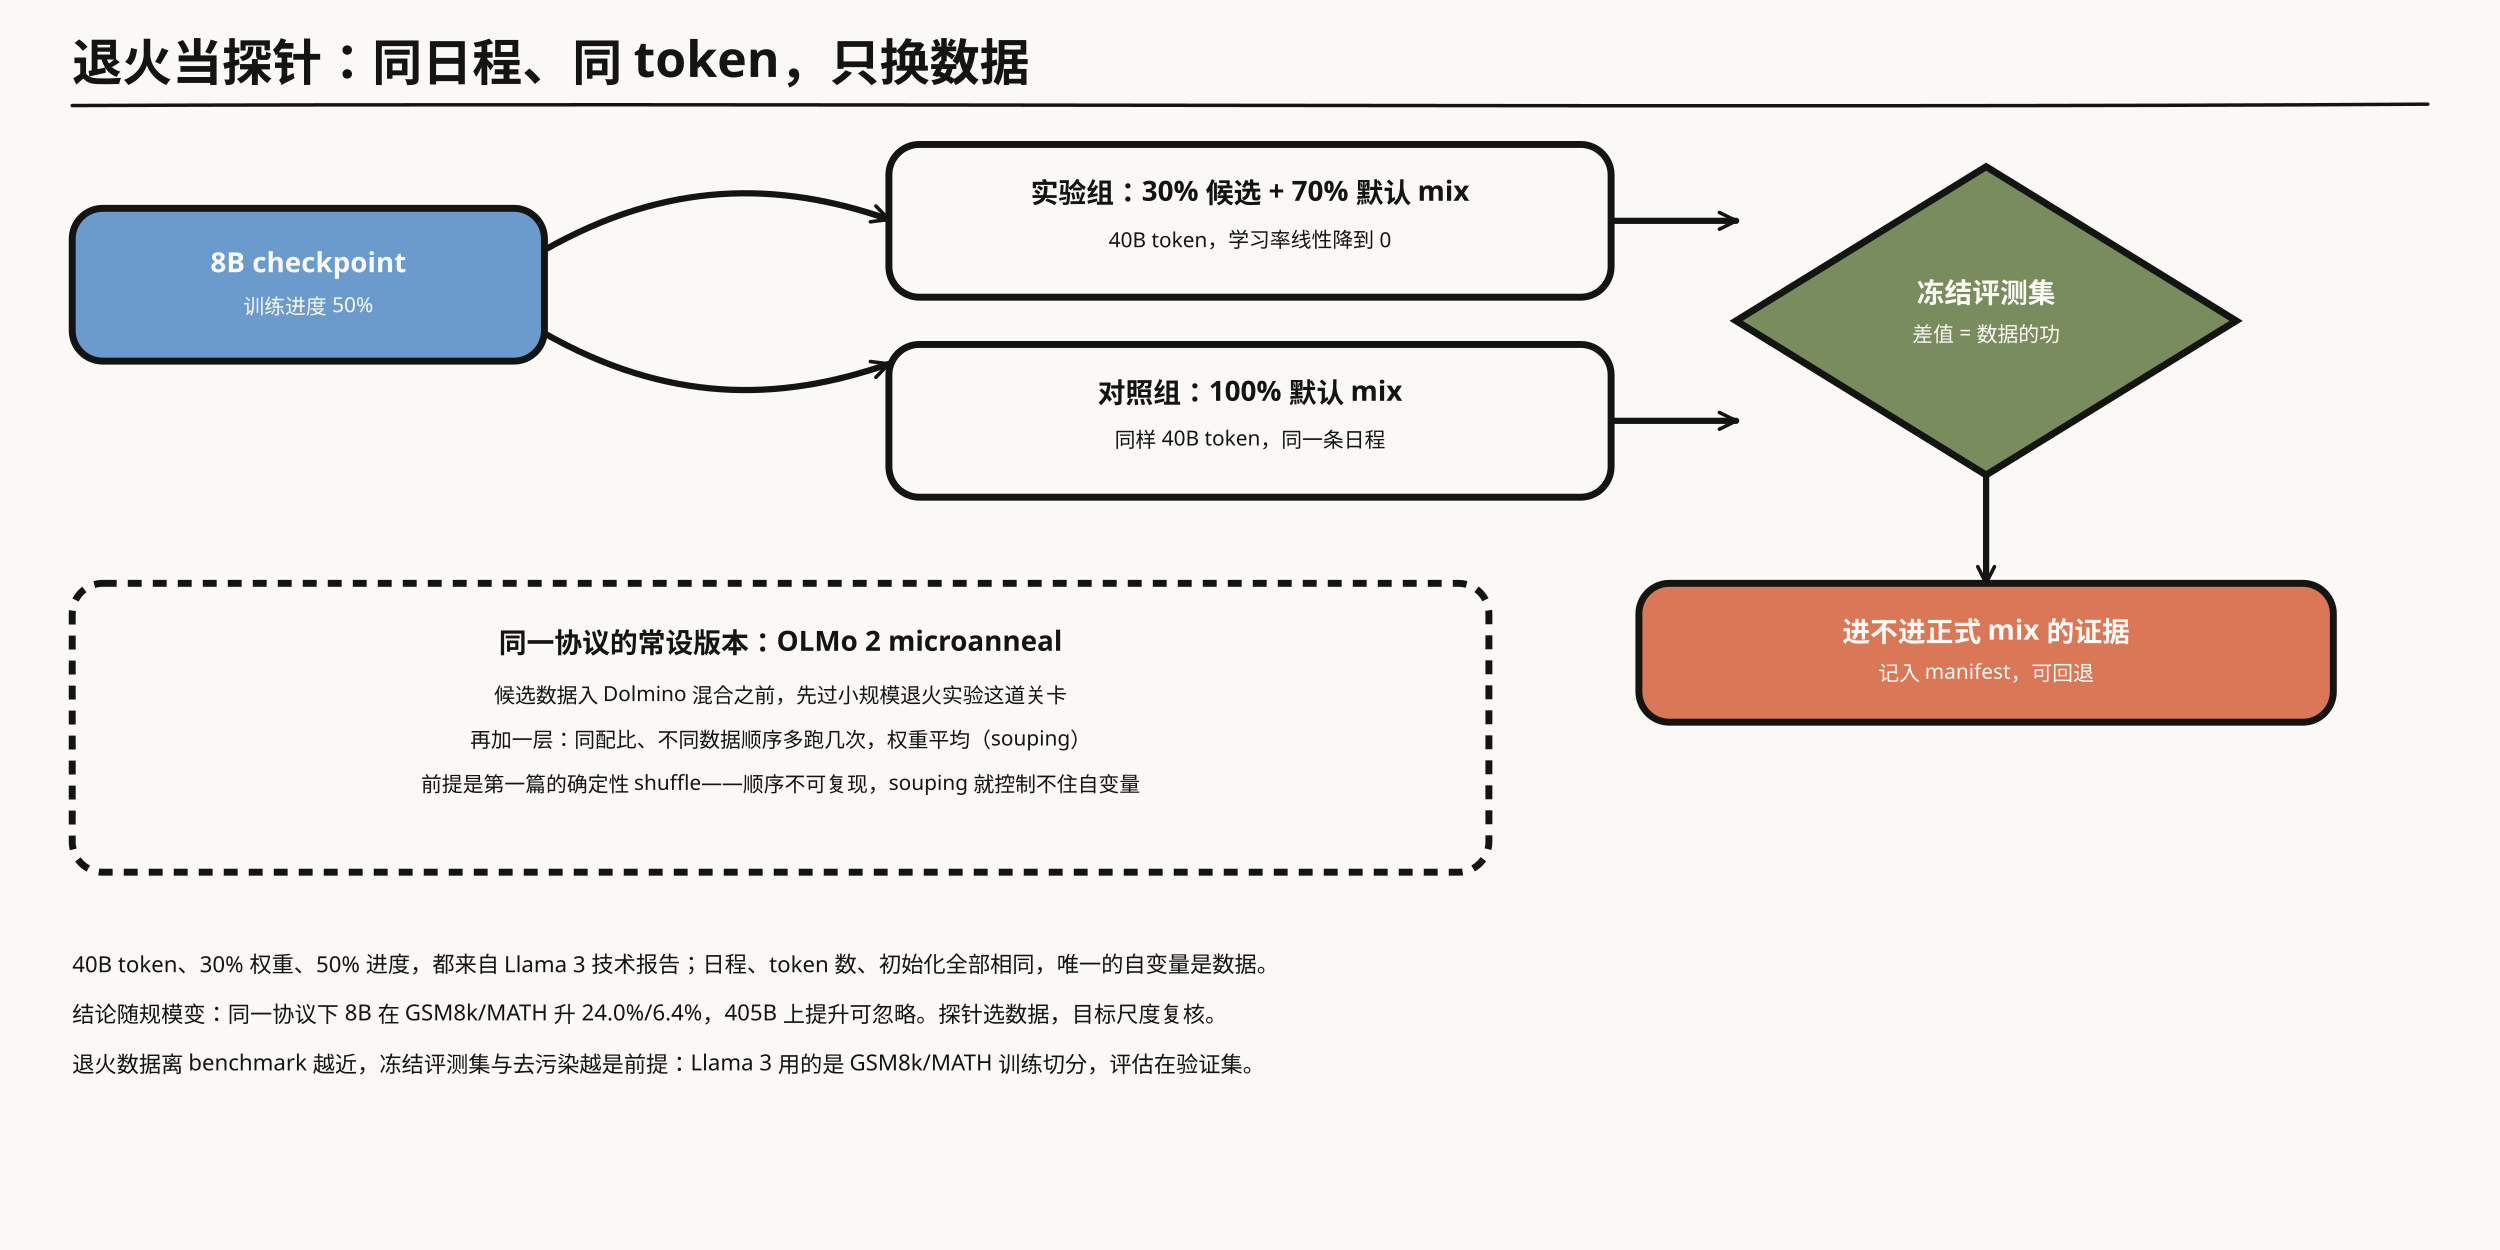
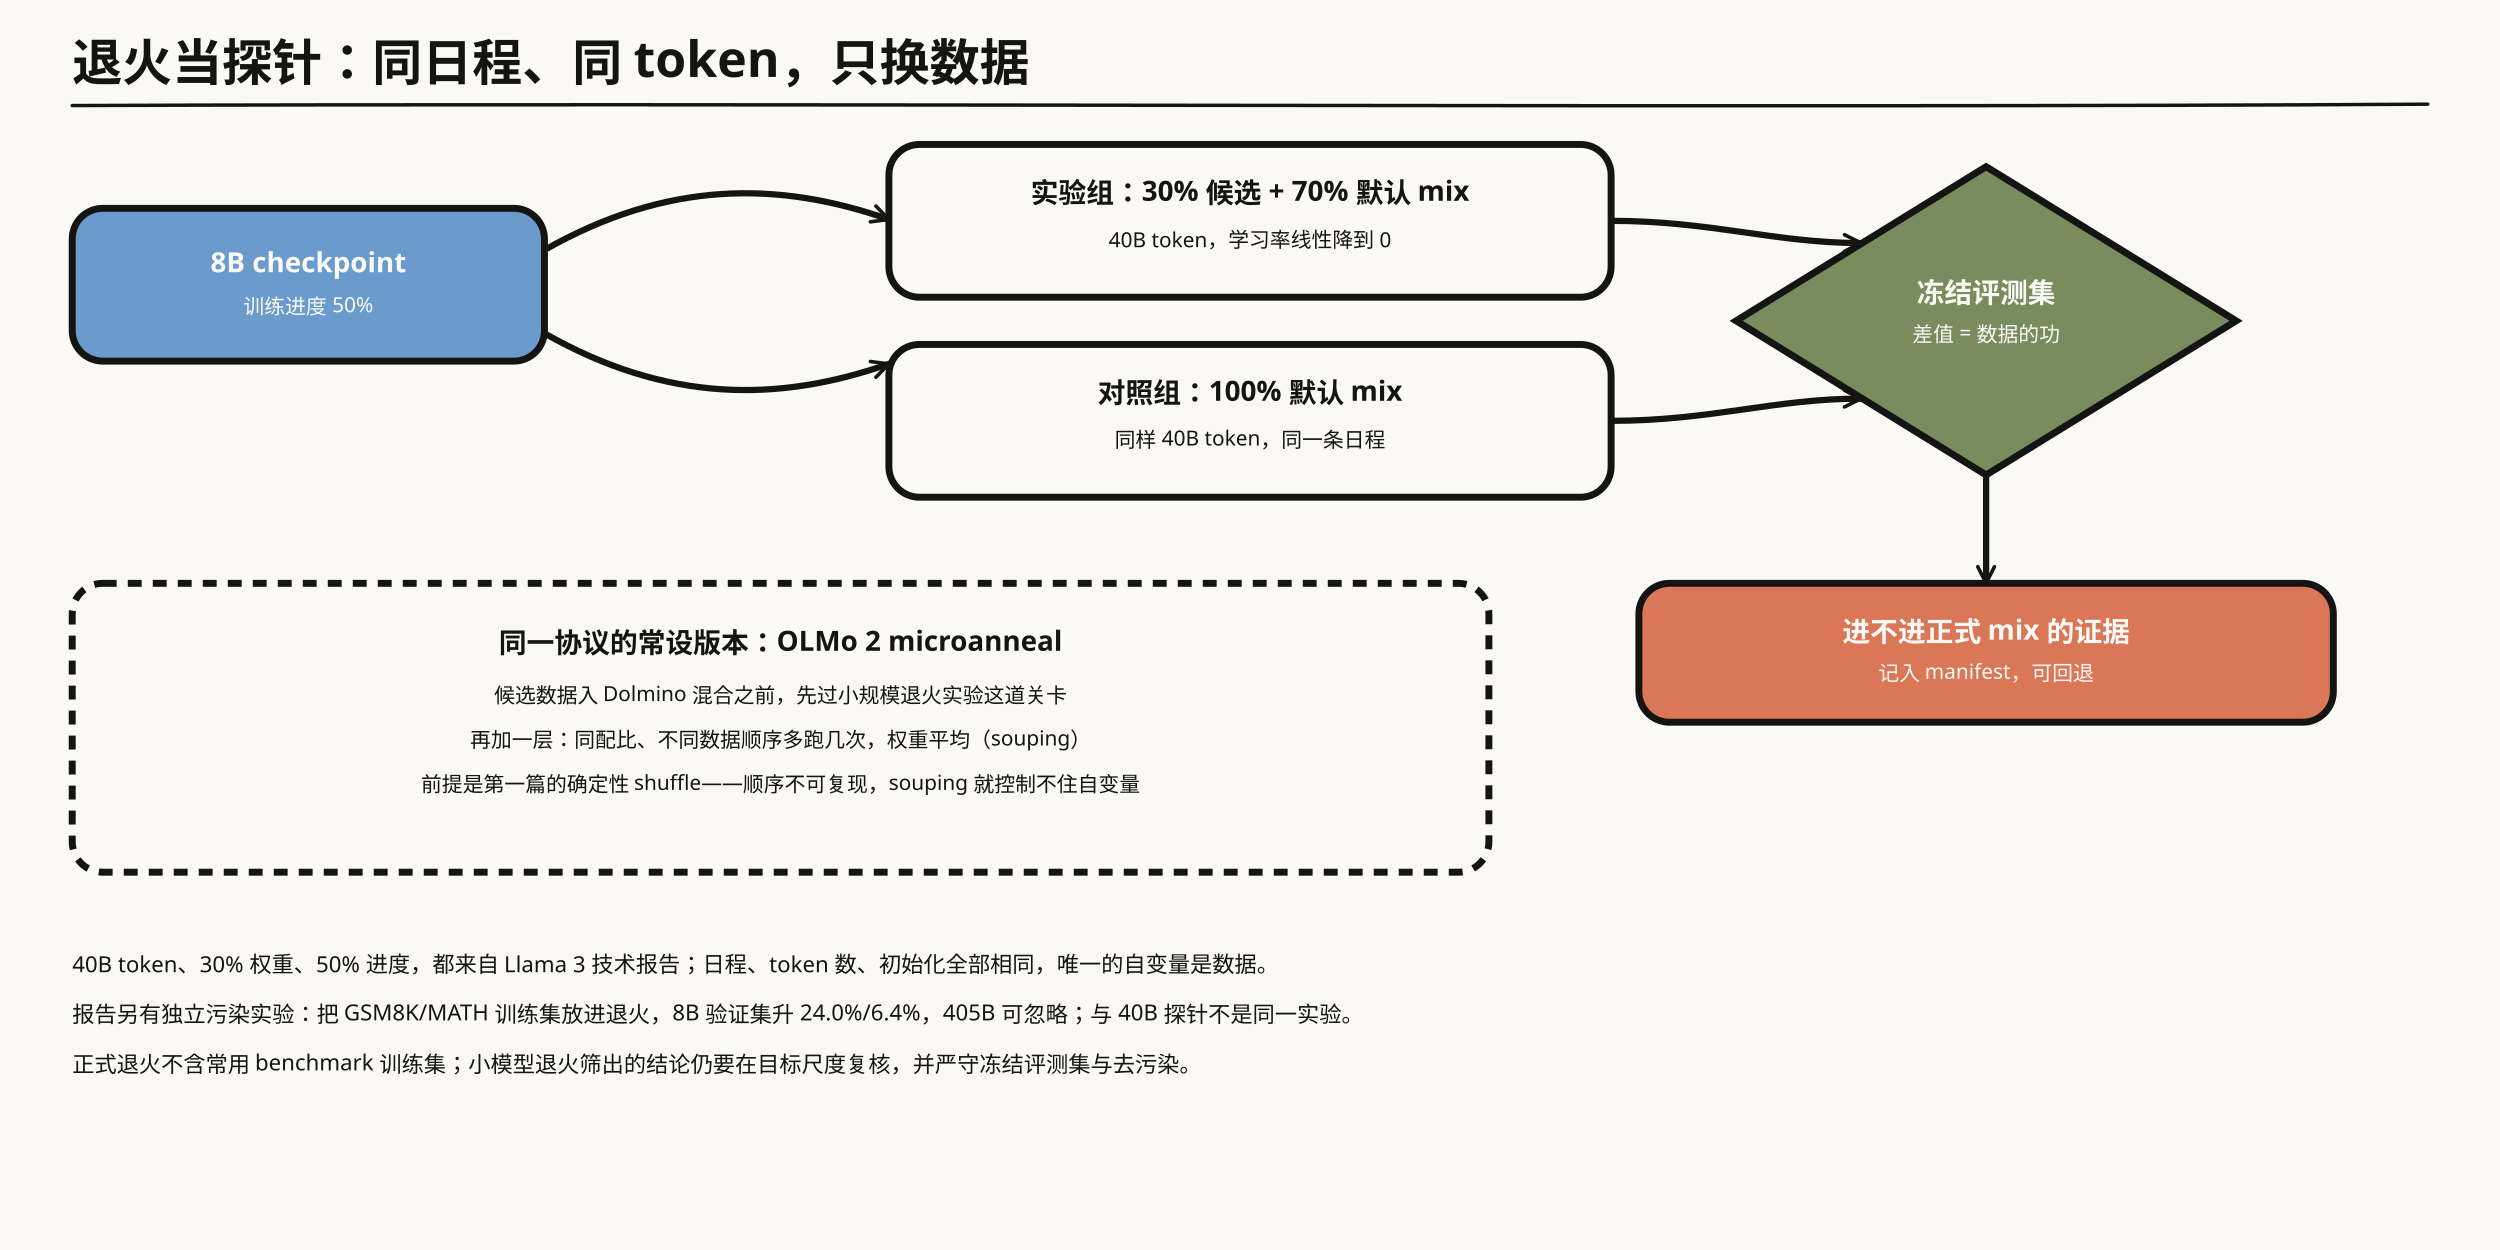
<svg xmlns="http://www.w3.org/2000/svg" viewBox="0 0 1800 900" role="img" aria-labelledby="title desc">
  <defs>
    <style>
      .bg{fill:#FAF9F5}.ink{fill:none;stroke:#141413;stroke-linecap:round;stroke-linejoin:round}
      .ivory{fill:#FAF9F5;stroke:#141413;stroke-width:5}
      .orange{fill:#D97757;stroke:#141413;stroke-width:5}
      .blue{fill:#6A9BCC;stroke:#141413;stroke-width:5}
      .green{fill:#788C5D;stroke:#141413;stroke-width:5}
      .flow{fill:none;stroke:#141413;stroke-width:4.5;stroke-linecap:round;stroke-linejoin:round}
      .dash{fill:none;stroke:#141413;stroke-width:3.5;stroke-dasharray:9 8;stroke-linecap:round}
      .title{font-family:Poppins,'Hiragino Sans GB','PingFang SC',sans-serif;font-weight:700;font-size:36px;fill:#141413}
      .label{font-family:Poppins,'Hiragino Sans GB','PingFang SC',sans-serif;font-weight:600;font-size:20px;fill:#141413;text-anchor:middle}
      .on{font-family:Poppins,'Hiragino Sans GB','PingFang SC',sans-serif;font-weight:600;font-size:20px;fill:#FAF9F5;text-anchor:middle}
      .small{font-family:Poppins,'Hiragino Sans GB','PingFang SC',sans-serif;font-weight:500;font-size:15px;fill:#141413;text-anchor:middle}
      .sd{font-family:Poppins,'Hiragino Sans GB','PingFang SC',sans-serif;font-weight:500;font-size:15px;fill:#FAF9F5;text-anchor:middle}
      .note{font-family:Poppins,'Hiragino Sans GB','PingFang SC',sans-serif;font-weight:500;font-size:16px;fill:#141413}
    </style>
    <marker id="arrow" markerWidth="16" markerHeight="16" refX="14" refY="8" orient="auto" markerUnits="userSpaceOnUse">
      <path d="M2 2L14 8L2 14" fill="none" stroke="#141413" stroke-width="2.6" stroke-linecap="round" stroke-linejoin="round" />
    </marker>
  </defs>
  <rect class="bg" width="1800" height="900" />
  <text class="title" x="52" y="58">退火当探针：同日程、同 token，只换数据</text>
  <path class="ink" d="M52 76C520 74 1280 78 1748 75" stroke-width="2.5" />
  <rect class="blue" x="52" y="150" width="340" height="110" rx="22" />
  <text class="on" x="222" y="196">8B checkpoint</text>
  <text class="sd" x="222" y="226">训练进度 50%</text>
  <path class="flow" d="M392 180C480 130 560 130 640 158" marker-end="url(#arrow)" />
  <path class="flow" d="M392 240C480 290 560 290 640 262" marker-end="url(#arrow)" />
  <rect class="ivory" x="640" y="104" width="520" height="110" rx="22" />
  <text class="label" x="900" y="146">实验组：30% 候选 + 70% 默认 mix</text>
  <text class="small" x="900" y="178">40B token，学习率线性降到 0</text>
  <rect class="ivory" x="640" y="248" width="520" height="110" rx="22" />
  <text class="label" x="900" y="290">对照组：100% 默认 mix</text>
  <text class="small" x="900" y="322">同样 40B token，同一条日程</text>
-   <path class="flow" d="M1160 159H1250" marker-end="url(#arrow)" />
-   <path class="flow" d="M1160 303H1250" marker-end="url(#arrow)" />
+   <path class="flow" d="M1160 159C1232 159 1278 175 1340 175" marker-end="url(#arrow)" />
+   <path class="flow" d="M1160 303C1232 303 1278 287 1340 287" marker-end="url(#arrow)" />
  <polygon points="1430,120 1610,231 1430,342 1250,231" class="green" />
  <text class="on" x="1430" y="218">冻结评测集</text>
  <text class="sd" x="1430" y="246">差值 = 数据的功</text>
  <path class="flow" d="M1430 342V420" marker-end="url(#arrow)" />
  <rect class="orange" x="1180" y="420" width="500" height="100" rx="22" />
  <text class="on" x="1430" y="462">进不进正式 mix 的证据</text>
  <text class="sd" x="1430" y="490">记入 manifest，可回退</text>
  <rect class="ivory" x="52" y="420" width="1020" height="208" rx="22" stroke-dasharray="10 8" />
  <text class="label" x="562" y="470">同一协议的常设版本：OLMo 2 microanneal</text>
  <text class="small" x="562" y="506">候选数据入 Dolmino 混合之前，先过小规模退火实验这道关卡</text>
  <text class="small" x="562" y="538">再加一层：同配比、不同数据顺序多跑几次，权重平均（souping）</text>
  <text class="small" x="562" y="570">前提是第一篇的确定性 shuffle——顺序不可复现，souping 就控制不住自变量</text>
  <text class="note" x="52" y="700">40B token、30% 权重、50% 进度，都来自 Llama 3 技术报告；日程、token 数、初始化全部相同，唯一的自变量是数据。</text>
-   <text class="note" x="52" y="736">结论随规模变：同一协议下 8B 在 GSM8k/MATH 升 24.0%/6.4%，405B 上提升可忽略。探针选数据，目标尺度复核。</text>
-   <text class="note" x="52" y="772">退火数据离 benchmark 越近，冻结评测集与去污染越是前提：Llama 3 用的是 GSM8k/MATH 训练切分，评估在验证集。</text>
+   <text class="note" x="52" y="736">报告另有独立污染实验：把 GSM8K/MATH 训练集放进退火，8B 验证集升 24.0%/6.4%，405B 可忽略；与 40B 探针不是同一实验。</text>
+   <text class="note" x="52" y="772">正式退火不含常用 benchmark 训练集；小模型退火筛出的结论仍要在目标尺度复核，并严守冻结评测集与去污染。</text>
</svg>
